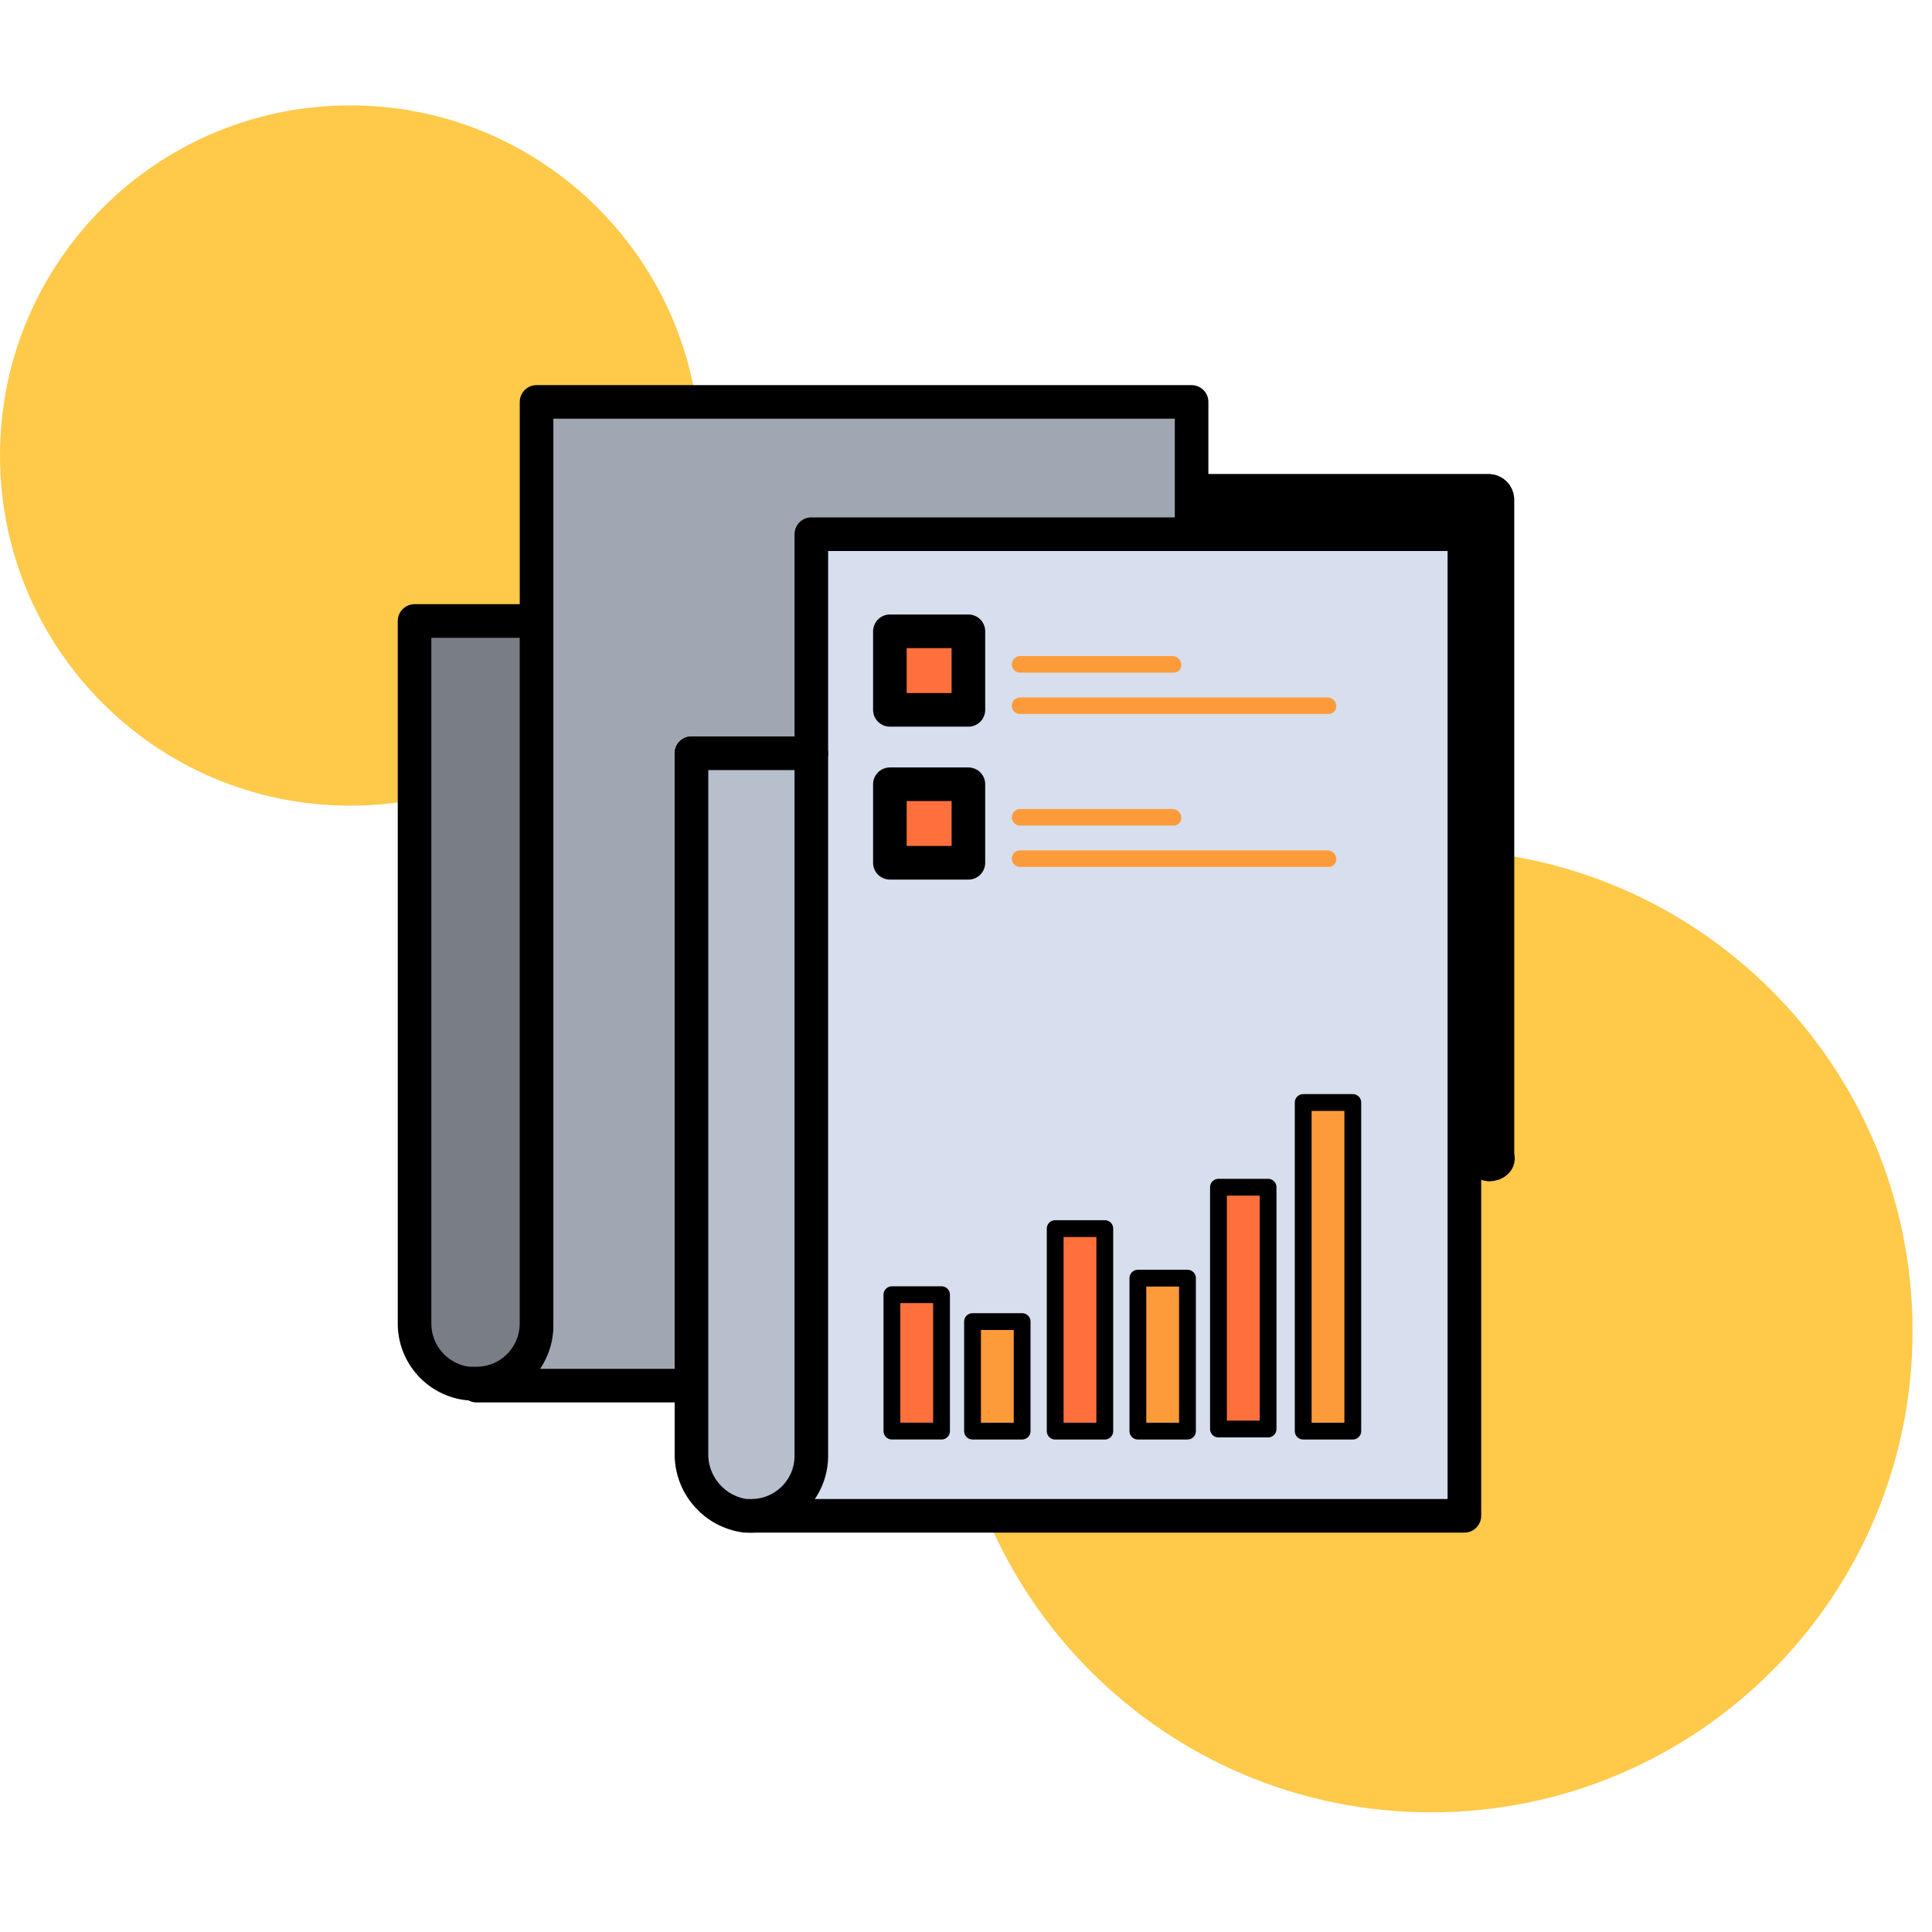
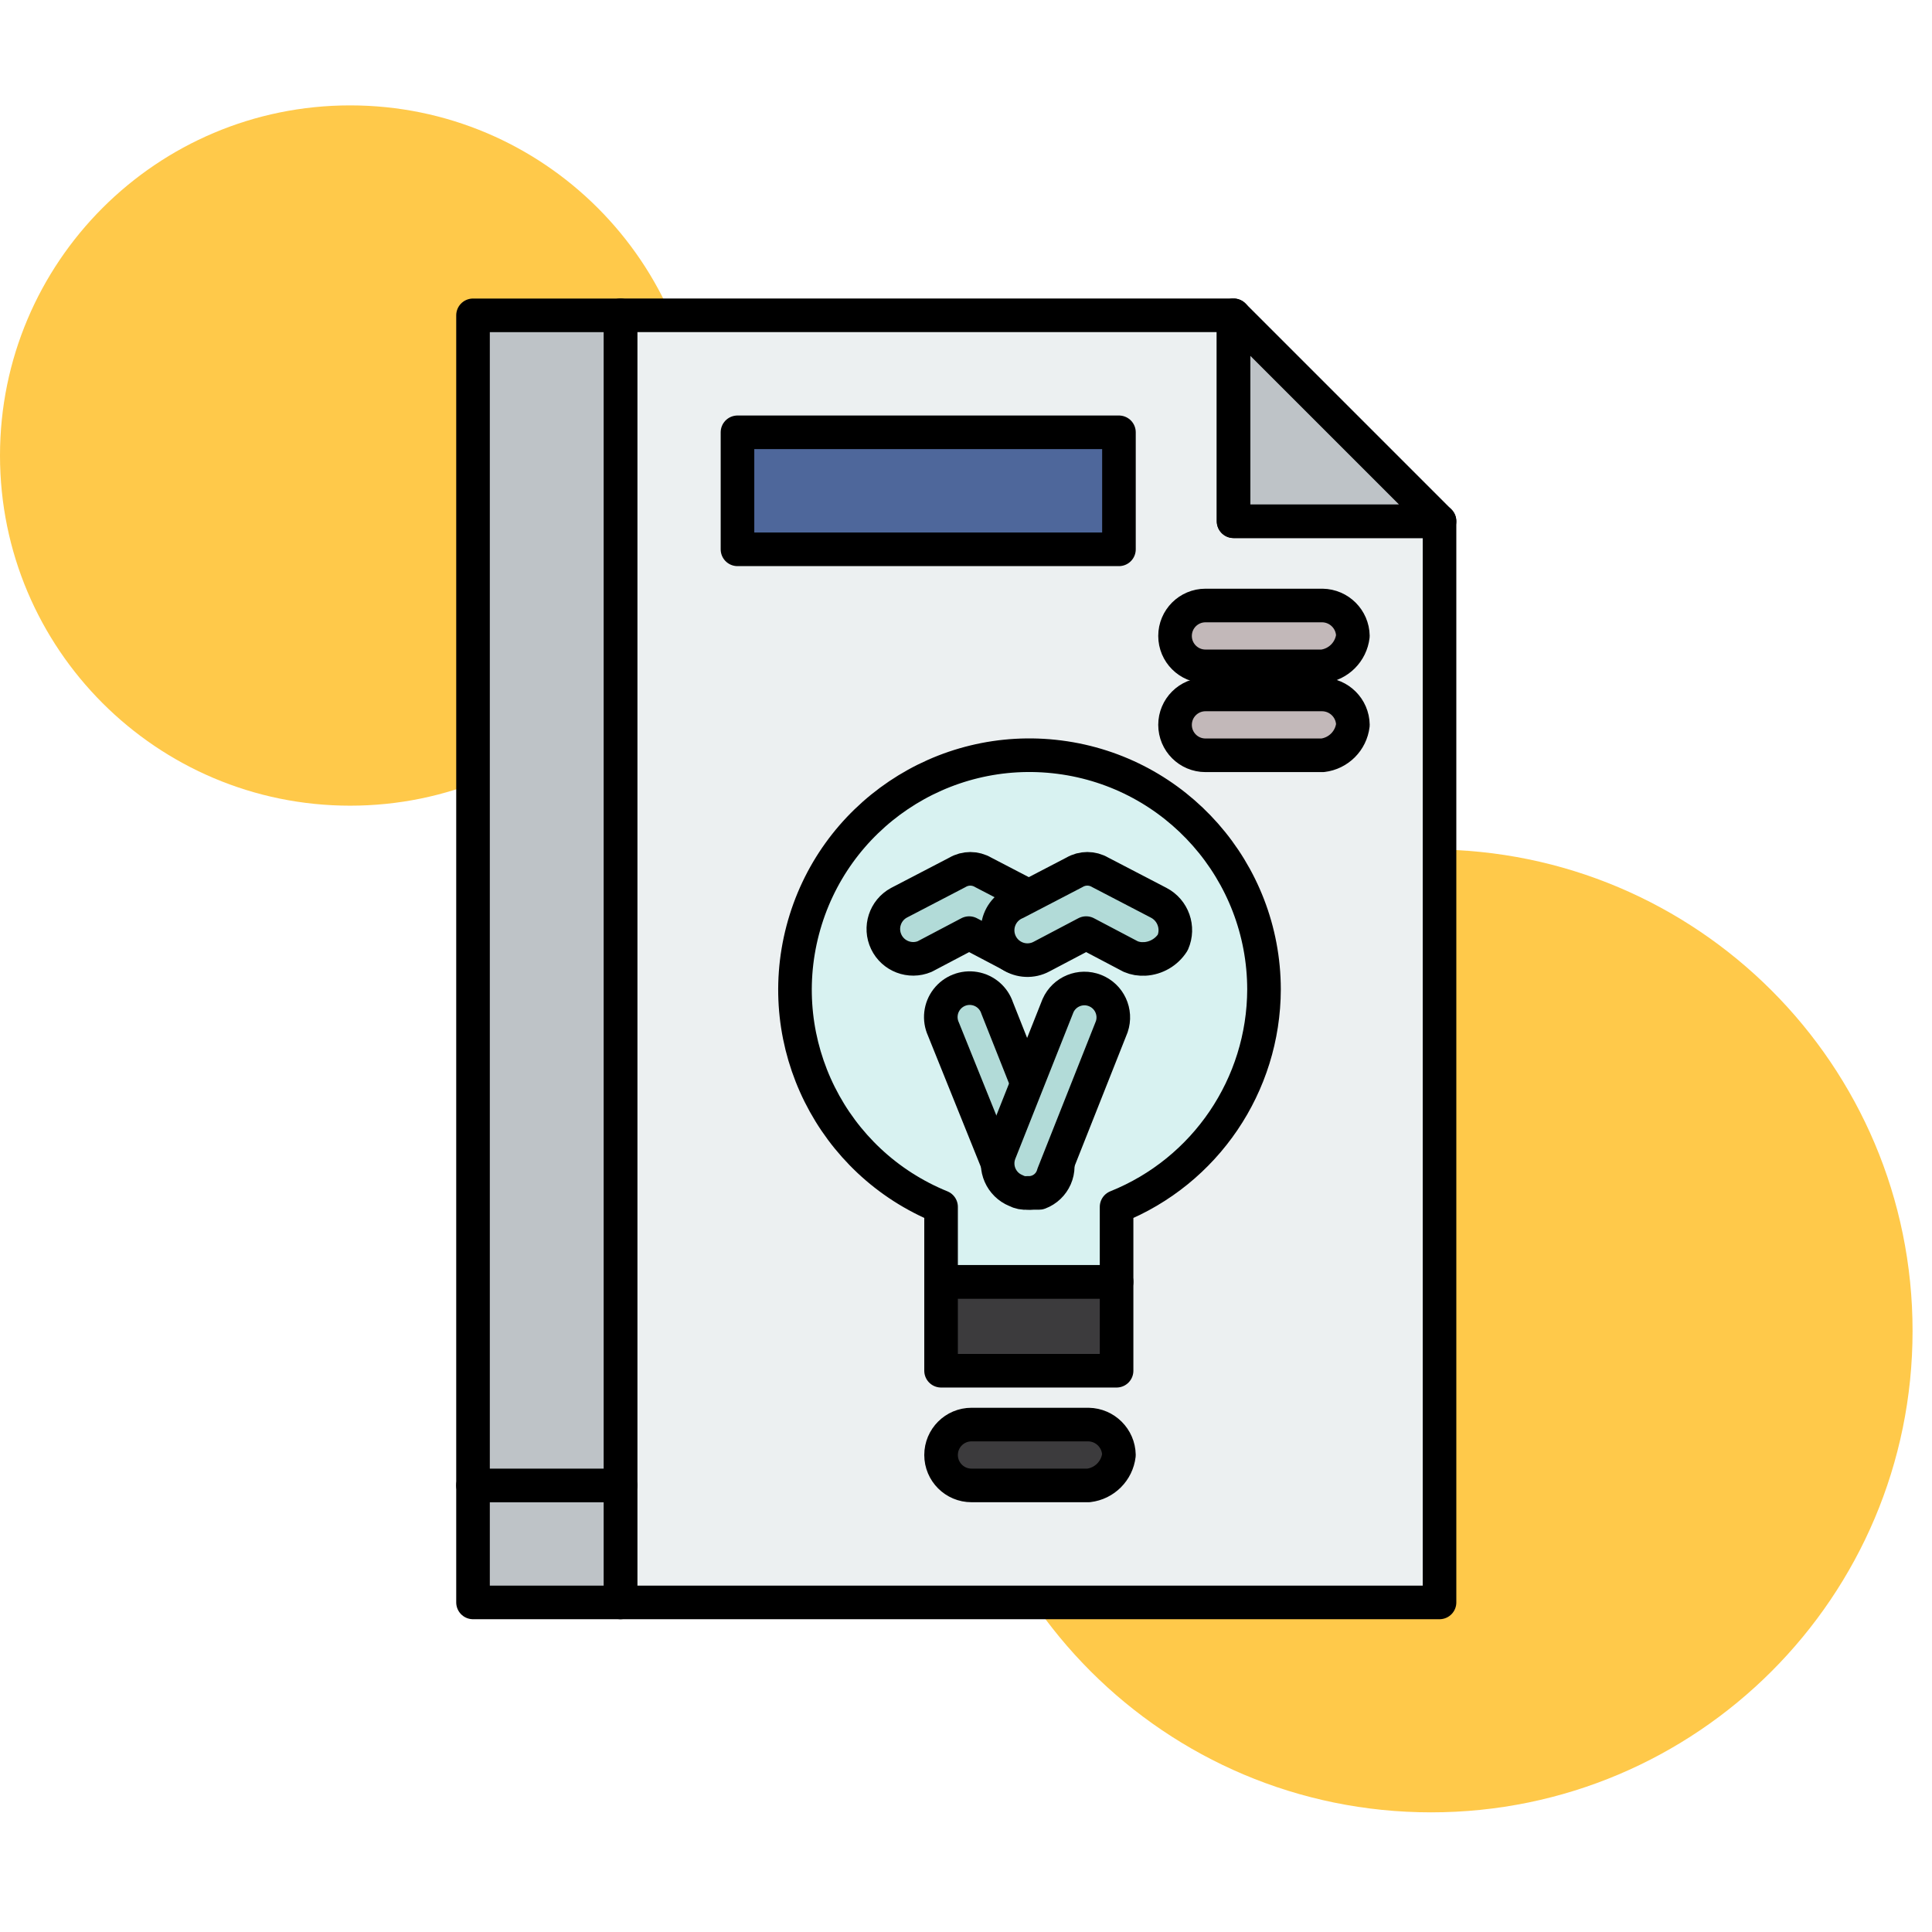
<svg xmlns="http://www.w3.org/2000/svg" width="115" height="115" viewBox="0 0 115 115">
  <defs>
    <clipPath id="clip-path">
      <rect id="Rectangle_426512" data-name="Rectangle 426512" width="115" height="115" transform="translate(800.781 1954)" fill="#e8bad8" opacity="0.41" />
    </clipPath>
  </defs>
  <g id="Mask_Group_1099816" data-name="Mask Group 1099816" transform="translate(-800.781 -1954)" clip-path="url(#clip-path)">
    <g id="Group_1229525" data-name="Group 1229525" transform="translate(799.781 1960.273)">
      <g id="Group_1229523" data-name="Group 1229523" transform="translate(1)">
        <ellipse id="Ellipse_13223" data-name="Ellipse 13223" cx="28.658" cy="28.658" rx="28.658" ry="28.658" transform="translate(56.527 44.289)" fill="#ffc94a" />
        <ellipse id="Ellipse_13224" data-name="Ellipse 13224" cx="20.842" cy="20.842" rx="20.842" ry="20.842" fill="#ffc94a" />
      </g>
-       <g id="Group_1229524" data-name="Group 1229524" transform="translate(5069.676 956.651)">
-         <path id="Path_1531891" data-name="Path 1531891" d="M58.913,6.46V64.89H16.35a3.57,3.57,0,0,0,3.568-3.566V6.46H58.913Z" transform="translate(-5040.423 -937.587)" fill="#d7deed" stroke="#000" stroke-linecap="round" stroke-linejoin="round" stroke-width="2" />
-         <path id="Path_1531892" data-name="Path 1531892" d="M55.863,44.443a.529.529,0,0,1-.491-.492V5.324H37.534a.528.528,0,0,1-.491-.491.528.528,0,0,1,.491-.492H55.863a.529.529,0,0,1,.492.492V43.95c.123.246-.123.492-.492.492" transform="translate(-5035.897 -938.051)" fill="#545454" stroke="#000" stroke-linecap="round" stroke-linejoin="round" stroke-width="2" />
-         <rect id="Rectangle_426504" data-name="Rectangle 426504" width="2.953" height="19.56" transform="translate(-4991.105 -897.299)" fill="#fd9b3a" stroke="#000" stroke-linecap="round" stroke-linejoin="round" stroke-width="1" />
-         <rect id="Rectangle_426505" data-name="Rectangle 426505" width="2.953" height="12.056" transform="translate(-5005.867 -889.794)" fill="#ff703d" stroke="#000" stroke-linecap="round" stroke-linejoin="round" stroke-width="1" />
-         <rect id="Rectangle_426506" data-name="Rectangle 426506" width="2.953" height="14.393" transform="translate(-4996.148 -892.256)" fill="#ff703d" stroke="#000" stroke-linecap="round" stroke-linejoin="round" stroke-width="1" />
-         <rect id="Rectangle_426507" data-name="Rectangle 426507" width="2.953" height="6.52" transform="translate(-5010.787 -884.259)" fill="#fd9b3a" stroke="#000" stroke-linecap="round" stroke-linejoin="round" stroke-width="1" />
-         <path id="Path_1531893" data-name="Path 1531893" d="M45.59,5.659V7.873H22.956V20.914H15.82V58.554H3.027A3.571,3.571,0,0,0,6.6,54.987V0H45.59Z" transform="translate(-5043.338 -939)" fill="#a1a7b2" stroke="#000" stroke-linecap="round" stroke-linejoin="round" stroke-width="2" />
-         <rect id="Rectangle_426508" data-name="Rectangle 426508" width="2.952" height="9.104" transform="translate(-5000.945 -886.843)" fill="#fd9b3a" stroke="#000" stroke-linecap="round" stroke-linejoin="round" stroke-width="1" />
-         <rect id="Rectangle_426509" data-name="Rectangle 426509" width="4.674" height="4.674" transform="translate(-5015.707 -916.242)" fill="#ff703d" stroke="#000" stroke-linecap="round" stroke-linejoin="round" stroke-width="2" />
-         <rect id="Rectangle_426510" data-name="Rectangle 426510" width="4.674" height="4.675" transform="translate(-5015.707 -925.346)" fill="#ff703d" stroke="#000" stroke-linecap="round" stroke-linejoin="round" stroke-width="2" />
-         <rect id="Rectangle_426511" data-name="Rectangle 426511" width="2.953" height="8.119" transform="translate(-5015.585 -885.859)" fill="#ff703d" stroke="#000" stroke-linecap="round" stroke-linejoin="round" stroke-width="1" />
-         <path id="Path_1531894" data-name="Path 1531894" d="M20.66,17.159V58.983a3.569,3.569,0,0,1-3.567,3.567h-.368a3.7,3.7,0,0,1-3.2-3.567V17.159Z" transform="translate(-5041.042 -935.247)" fill="#b8bfcc" stroke="#000" stroke-linecap="round" stroke-linejoin="round" stroke-width="2" />
-         <path id="Path_1531895" data-name="Path 1531895" d="M7.258,10.7V52.523A3.57,3.57,0,0,1,3.689,56.09H3.2A3.591,3.591,0,0,1,0,52.523V10.7Z" transform="translate(-5044 -936.66)" fill="#797d86" stroke="#000" stroke-linecap="round" stroke-linejoin="round" stroke-width="2" />
-         <path id="Path_1531896" data-name="Path 1531896" d="M38.765,13.4h-9.1a.492.492,0,0,1,0-.985h9.1a.528.528,0,0,1,.491.492.45.45,0,0,1-.491.492" transform="translate(-5037.619 -936.285)" fill="#fd9b3a" />
-         <path id="Path_1531897" data-name="Path 1531897" d="M47.99,15.418H29.661a.492.492,0,0,1,0-.985H47.99a.53.53,0,0,1,.492.492.451.451,0,0,1-.492.492" transform="translate(-5037.619 -935.843)" fill="#fd9b3a" />
-         <path id="Path_1531898" data-name="Path 1531898" d="M38.765,20.868h-9.1a.492.492,0,0,1,0-.985h9.1a.53.53,0,0,1,.491.494.45.45,0,0,1-.491.491" transform="translate(-5037.619 -934.651)" fill="#fd9b3a" />
-         <path id="Path_1531899" data-name="Path 1531899" d="M47.99,22.887H29.661a.492.492,0,0,1,0-.985H47.99a.531.531,0,0,1,.492.494.451.451,0,0,1-.492.491" transform="translate(-5037.619 -934.209)" fill="#fd9b3a" />
+       <g id="Group_1229582" data-name="Group 1229582" transform="translate(29.156 12.496)">
+         <path id="Path_1532139" data-name="Path 1532139" d="M6.373,0V76.613H55.127V12.258H42.868V0Z" transform="translate(2.403 0)" fill="#ecf0f1" stroke="#000" stroke-linecap="round" stroke-linejoin="round" stroke-width="2" />
+         <rect id="Rectangle_426624" data-name="Rectangle 426624" width="10.447" height="5.293" transform="translate(27.86 57.529)" fill="#3c3b3d" stroke="#000" stroke-linecap="round" stroke-linejoin="round" stroke-width="2" />
+         <path id="Path_1532140" data-name="Path 1532140" d="M41.858,32.948A13.994,13.994,0,0,1,33.082,45.9V50.36H22.635V45.9A13.958,13.958,0,1,1,41.858,32.948" transform="translate(5.225 7.17)" fill="#d8f2f1" stroke="#000" stroke-linecap="round" stroke-linejoin="round" stroke-width="2" />
+         <rect id="Rectangle_426625" data-name="Rectangle 426625" width="22.706" height="6.965" transform="translate(15.742 6.964)" fill="#4e679b" stroke="#000" stroke-linecap="round" stroke-linejoin="round" stroke-width="2" />
+         <path id="Path_1532141" data-name="Path 1532141" d="M32.876,0,45.134,12.258H32.876Z" transform="translate(12.395)" fill="#bec3c7" stroke="#000" stroke-linecap="round" stroke-linejoin="round" stroke-width="2" />
+         <rect id="Rectangle_426626" data-name="Rectangle 426626" width="8.776" height="6.965" transform="translate(0 69.648)" fill="#bec3c7" stroke="#000" stroke-linecap="round" stroke-linejoin="round" stroke-width="2" />
+         <rect id="Rectangle_426627" data-name="Rectangle 426627" width="8.776" height="69.648" transform="translate(0 0.001)" fill="#bec3c7" stroke="#000" stroke-linecap="round" stroke-linejoin="round" stroke-width="2" />
+         <path id="Path_1532142" data-name="Path 1532142" d="M29.008,51.571H22.043a1.811,1.811,0,0,1,0-3.622h6.965a1.844,1.844,0,0,1,1.811,1.811,2.066,2.066,0,0,1-1.811,1.811" transform="translate(7.628 18.078)" fill="#3c3b3d" stroke="#000" stroke-linecap="round" stroke-linejoin="round" stroke-width="2" />
+         <path id="Path_1532143" data-name="Path 1532143" d="M25.526,41.254a1.81,1.81,0,0,1-1.672-1.115L20.372,31.5a1.721,1.721,0,1,1,3.2-1.254l3.482,8.776a1.7,1.7,0,0,1-.975,2.229Z" transform="translate(7.627 10.984)" fill="#b2dbd8" stroke="#000" stroke-linecap="round" stroke-linejoin="round" stroke-width="2" />
+         <path id="Path_1532144" data-name="Path 1532144" d="M24.472,41.292a1.254,1.254,0,0,1-.7-.139,1.745,1.745,0,0,1-.976-2.229l3.482-8.776a1.72,1.72,0,0,1,3.2,1.253L26,40.177a1.51,1.51,0,0,1-1.533,1.115" transform="translate(8.542 10.945)" fill="#b2dbd8" stroke="#000" stroke-linecap="round" stroke-linejoin="round" stroke-width="2" />
+         <path id="Path_1532145" data-name="Path 1532145" d="M26.353,29.286a1.772,1.772,0,0,1-.836-.139L22.87,27.754l-2.647,1.394a1.776,1.776,0,0,1-1.531-3.2l3.481-1.811a1.506,1.506,0,0,1,1.533,0l3.482,1.811a1.839,1.839,0,0,1,.836,2.368,2.121,2.121,0,0,1-1.672.975" transform="translate(6.661 9.02)" fill="#b2dbd8" stroke="#000" stroke-linecap="round" stroke-linejoin="round" stroke-width="2" />
+         <path id="Path_1532146" data-name="Path 1532146" d="M31.411,29.286a1.772,1.772,0,0,1-.836-.139l-2.647-1.394-2.647,1.394a1.776,1.776,0,1,1-1.531-3.2l3.481-1.811a1.506,1.506,0,0,1,1.533,0l3.482,1.811a1.839,1.839,0,0,1,.836,2.368,2.124,2.124,0,0,1-1.672.975" transform="translate(8.568 9.02)" fill="#b2dbd8" stroke="#000" stroke-linecap="round" stroke-linejoin="round" stroke-width="2" />
+         <path id="Path_1532147" data-name="Path 1532147" d="M39.124,16.166H32.157a1.811,1.811,0,0,1,0-3.622h6.966a1.843,1.843,0,0,1,1.809,1.811,2.065,2.065,0,0,1-1.809,1.811" transform="translate(11.441 4.729)" fill="#c2b8b9" stroke="#000" stroke-linecap="round" stroke-linejoin="round" stroke-width="2" />
+         <path id="Path_1532148" data-name="Path 1532148" d="M39.124,20.01H32.157a1.811,1.811,0,0,1,0-3.622h6.966A1.843,1.843,0,0,1,40.933,18.2a2.065,2.065,0,0,1-1.809,1.811" transform="translate(11.441 6.179)" fill="#c2b8b9" stroke="#000" stroke-linecap="round" stroke-linejoin="round" stroke-width="2" />
      </g>
    </g>
  </g>
</svg>
